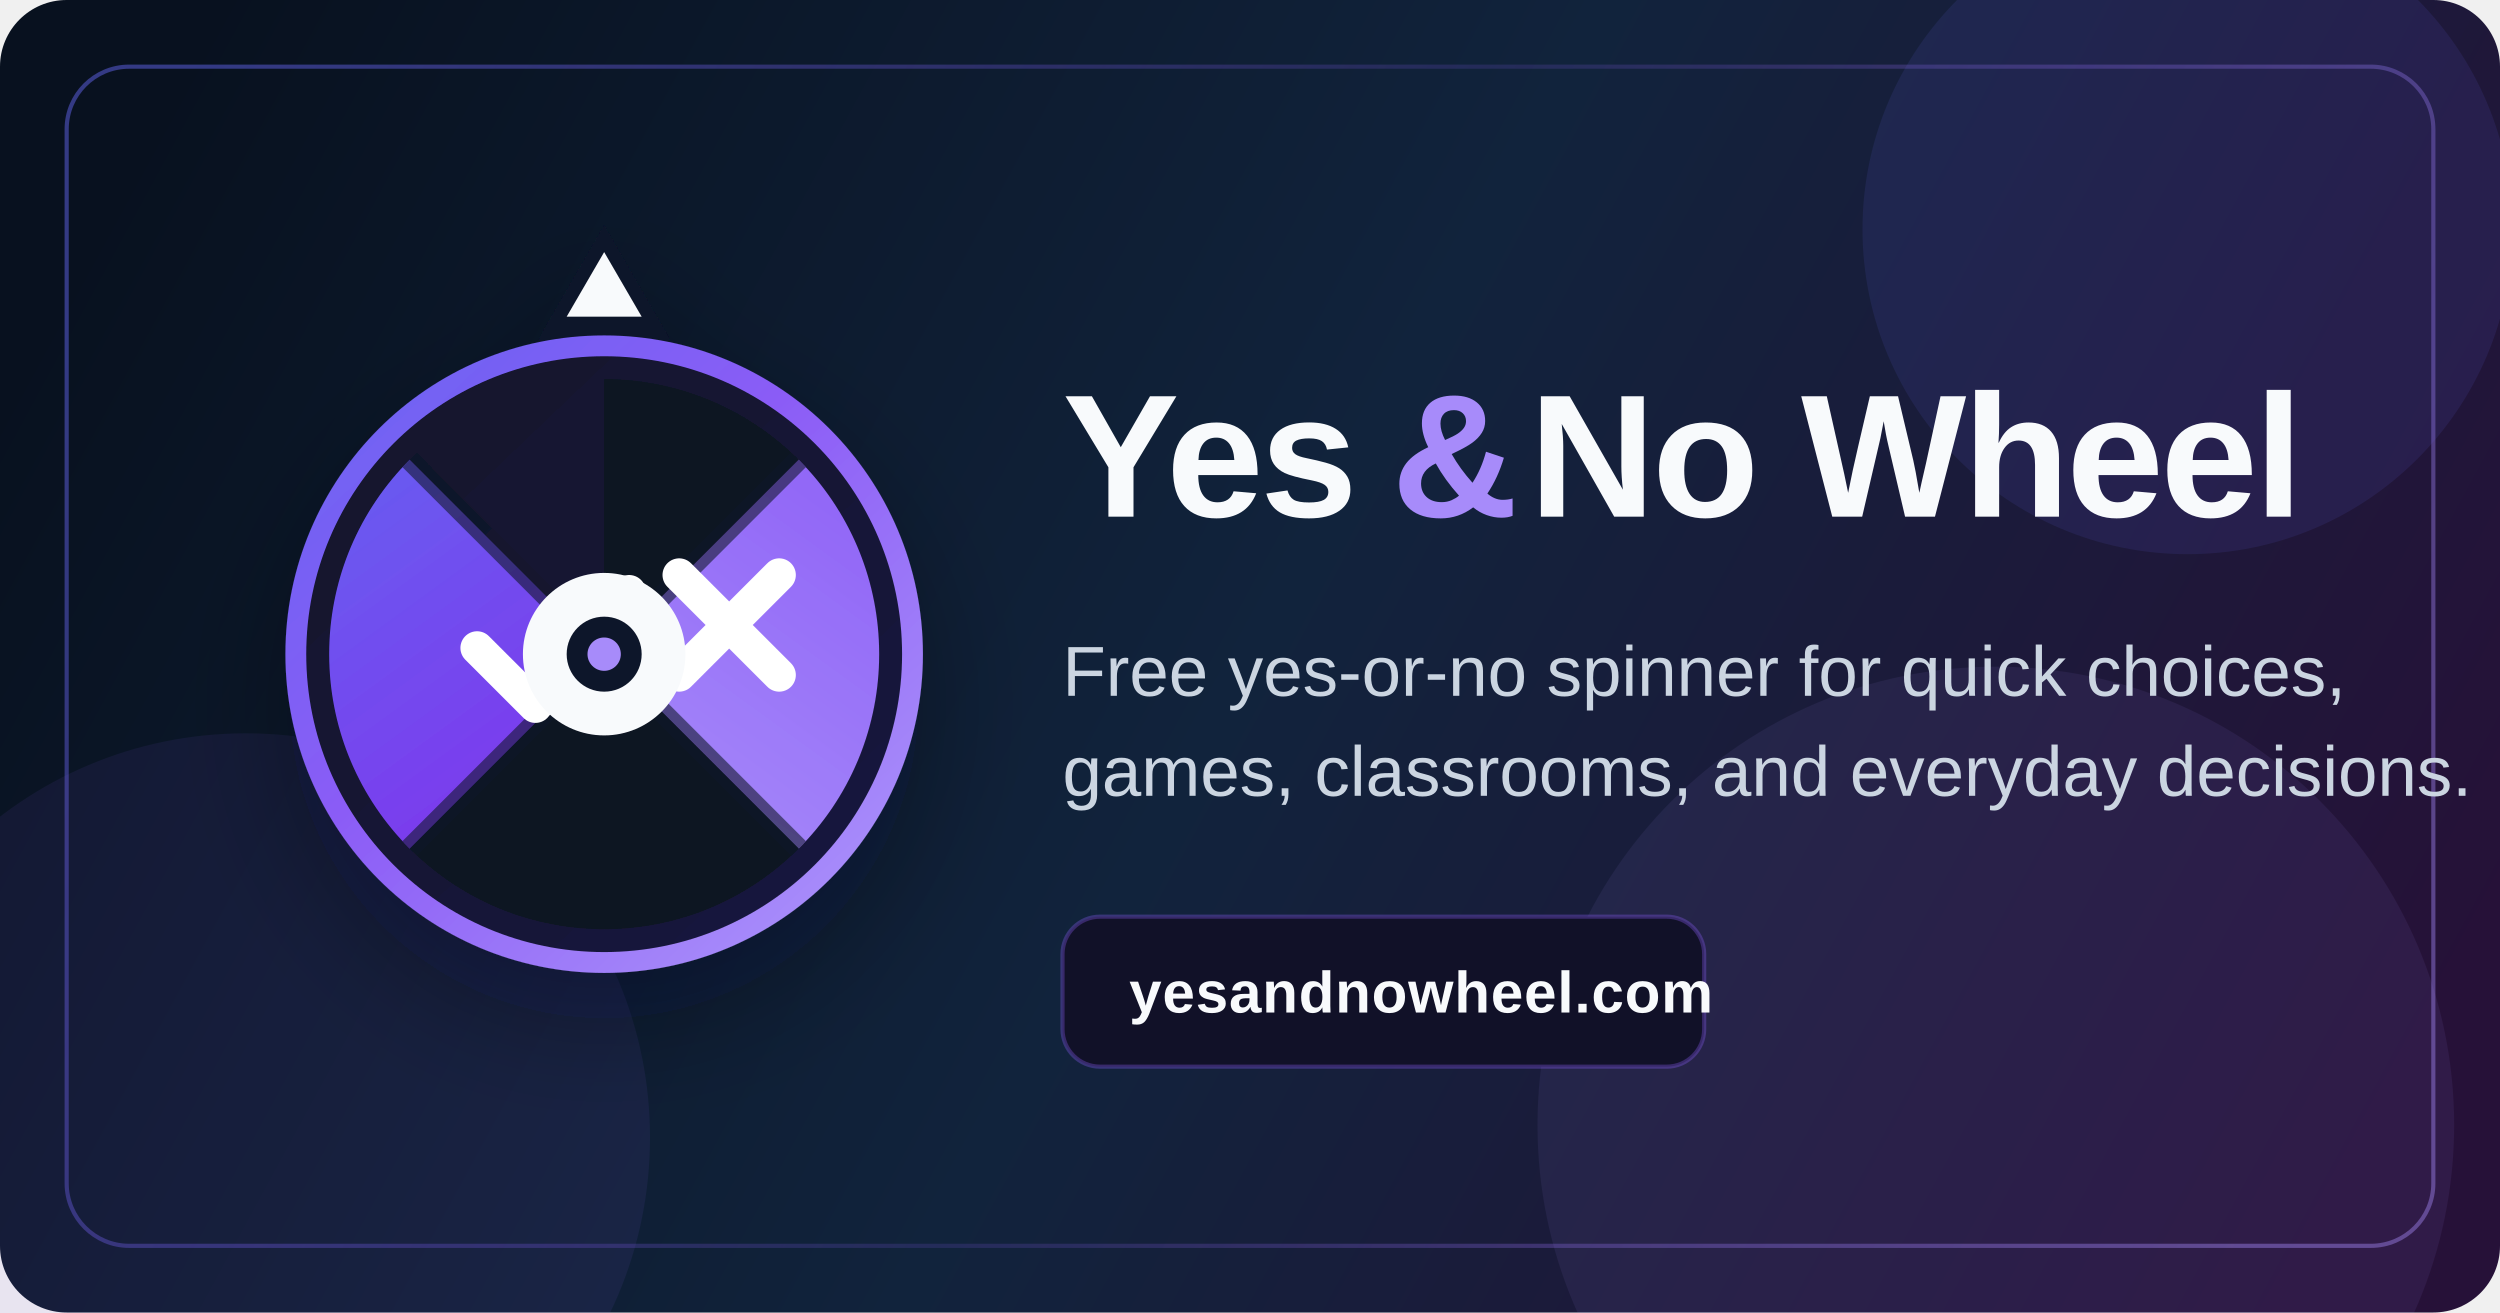
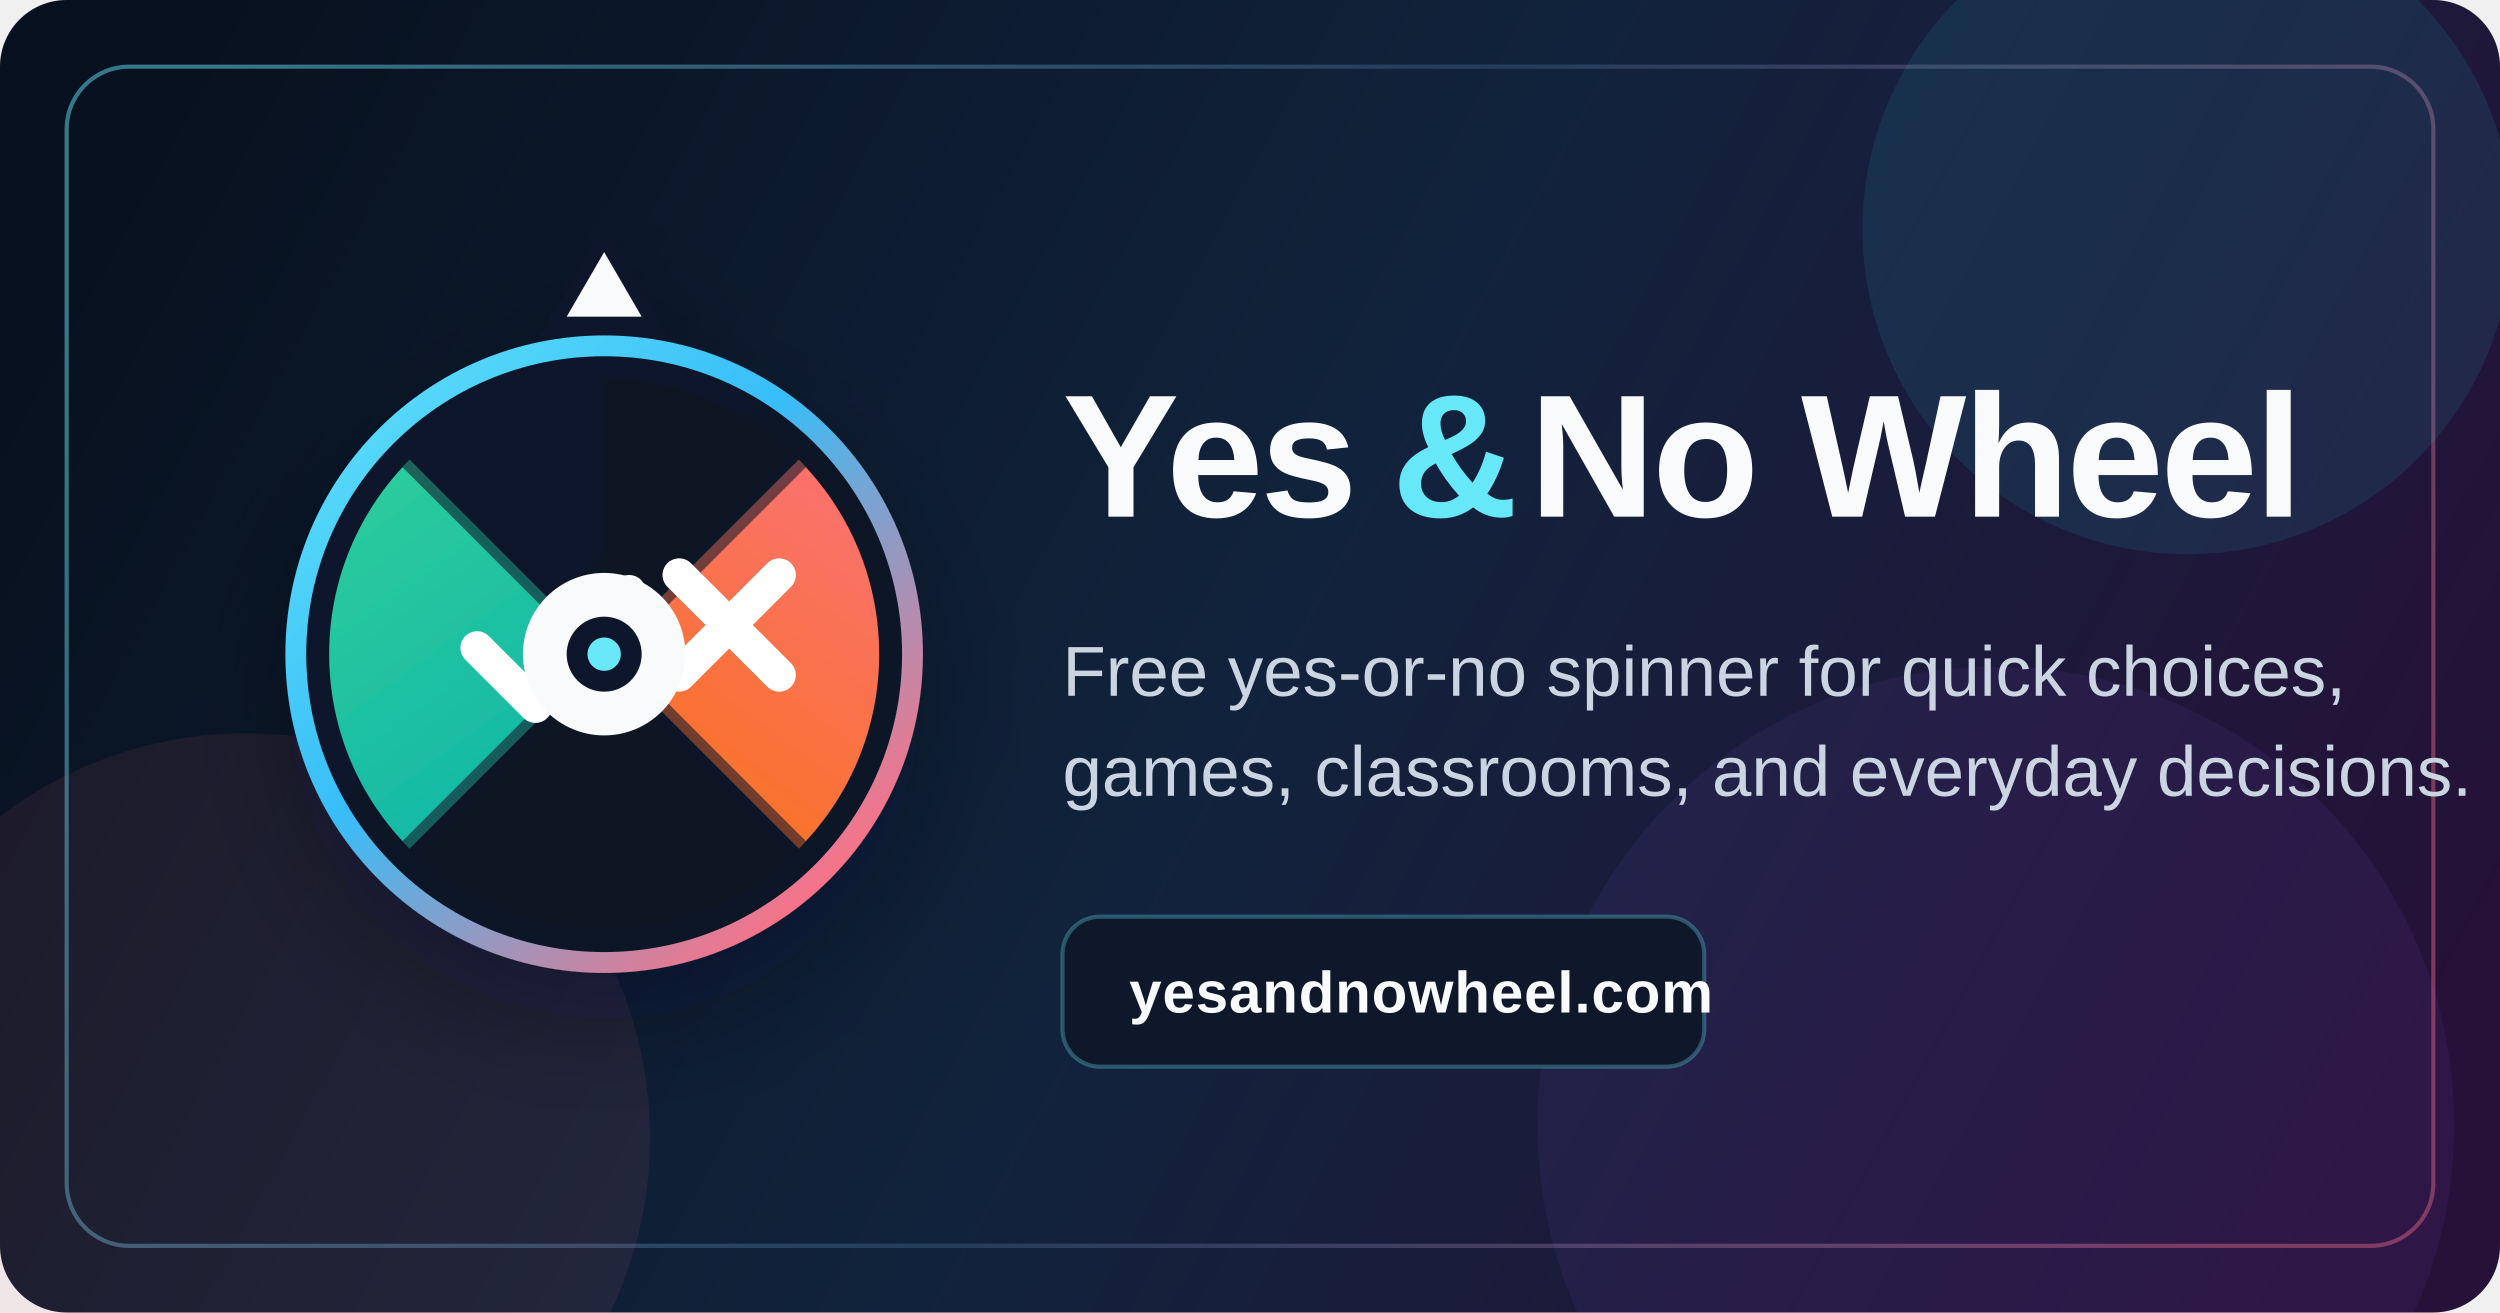
<svg xmlns="http://www.w3.org/2000/svg" width="1200" height="630" viewBox="0 0 1200 630" role="img" aria-labelledby="title desc">
  <defs>
    <linearGradient id="bg" x1="84" y1="34" x2="1118" y2="596" gradientUnits="userSpaceOnUse">
      <stop offset="0" stop-color="#08111f" />
      <stop offset="0.5" stop-color="#11233c" />
      <stop offset="1" stop-color="#261138" />
    </linearGradient>
    <linearGradient id="frame" x1="74" y1="72" x2="1096" y2="560" gradientUnits="userSpaceOnUse">
-       <stop offset="0" stop-color="#6366f1" stop-opacity="0.48" />
-       <stop offset="0.5" stop-color="#8b5cf6" stop-opacity="0.16" />
-       <stop offset="1" stop-color="#a78bfa" stop-opacity="0.42" />
+       <stop offset="0" stop-color="#67e8f9" stop-opacity="0.48" />
+       <stop offset="0.5" stop-color="#93c5fd" stop-opacity="0.16" />
+       <stop offset="1" stop-color="#fb7185" stop-opacity="0.42" />
    </linearGradient>
    <linearGradient id="markBg" x1="148" y1="118" x2="430" y2="414" gradientUnits="userSpaceOnUse">
-       <stop offset="0" stop-color="#111128" />
-       <stop offset="1" stop-color="#1a1a3e" />
+       <stop offset="0" stop-color="#0f172a" />
+       <stop offset="1" stop-color="#111827" />
    </linearGradient>
    <linearGradient id="ring" x1="156" y1="120" x2="424" y2="404" gradientUnits="userSpaceOnUse">
-       <stop offset="0" stop-color="#6366f1" />
-       <stop offset="0.52" stop-color="#8b5cf6" />
-       <stop offset="1" stop-color="#a78bfa" />
+       <stop offset="0" stop-color="#67e8f9" />
+       <stop offset="0.52" stop-color="#38bdf8" />
+       <stop offset="1" stop-color="#fb7185" />
    </linearGradient>
    <linearGradient id="yesFill" x1="178" y1="154" x2="312" y2="338" gradientUnits="userSpaceOnUse">
-       <stop offset="0" stop-color="#6366f1" />
-       <stop offset="1" stop-color="#7c3aed" />
+       <stop offset="0" stop-color="#34d399" />
+       <stop offset="1" stop-color="#14b8a6" />
    </linearGradient>
    <linearGradient id="noFill" x1="406" y1="170" x2="258" y2="374" gradientUnits="userSpaceOnUse">
-       <stop offset="0" stop-color="#8b5cf6" />
-       <stop offset="1" stop-color="#a78bfa" />
+       <stop offset="0" stop-color="#fb7185" />
+       <stop offset="1" stop-color="#f97316" />
    </linearGradient>
    <filter id="shadow" x="-20%" y="-20%" width="140%" height="140%">
      <feDropShadow dx="0" dy="24" stdDeviation="28" flood-color="#020617" flood-opacity="0.32" />
    </filter>
    <clipPath id="wheelClip">
      <circle cx="290" cy="314" r="132" />
    </clipPath>
  </defs>
  <rect width="1200" height="630" rx="32" fill="url(#bg)" />
  <rect x="32" y="32" width="1136" height="566" rx="30" fill="none" stroke="url(#frame)" stroke-width="2" />
-   <circle cx="1050" cy="110" r="156" fill="#6366f1" opacity="0.11" />
-   <circle cx="118" cy="546" r="194" fill="#8b5cf6" opacity="0.08" />
-   <circle cx="958" cy="540" r="220" fill="#a78bfa" opacity="0.08" />
+   <circle cx="1050" cy="110" r="156" fill="#22d3ee" opacity="0.1" />
+   <circle cx="118" cy="546" r="194" fill="#fb7185" opacity="0.08" />
+   <circle cx="958" cy="540" r="220" fill="#8b5cf6" opacity="0.08" />
  <g filter="url(#shadow)">
    <path d="M290 108l30 52a15 15 0 0 1-12.99 22.5h-34.02A15 15 0 0 1 260 160z" fill="#0f172a" />
    <path d="M290 121l18 31h-36z" fill="#f8fafc" />
    <circle cx="290" cy="314" r="148" fill="url(#markBg)" stroke="url(#ring)" stroke-width="10" />
    <g clip-path="url(#wheelClip)">
      <path d="M290 314L290 182A132 132 0 0 1 383.34 220.66L290 314z" fill="#0b1220" />
      <path d="M290 314L383.34 220.66A132 132 0 0 1 383.34 407.34L290 314z" fill="url(#noFill)" />
      <path d="M290 314L383.34 407.34A132 132 0 0 1 196.66 407.34L290 314z" fill="#0b1220" />
      <path d="M290 314L196.66 407.34A132 132 0 0 1 196.66 220.66L290 314z" fill="url(#yesFill)" />
      <path d="M196.66 220.66l186.68 186.68M196.66 407.34l186.68-186.68" stroke="#0f172a" stroke-width="10" stroke-linecap="round" opacity="0.58" />
    </g>
    <path d="M229 311l28 28 45-55" fill="none" stroke="#ffffff" stroke-width="16" stroke-linecap="round" stroke-linejoin="round" />
    <path d="M326 276l48 48M374 276l-48 48" fill="none" stroke="#ffffff" stroke-width="16" stroke-linecap="round" />
    <circle cx="290" cy="314" r="39" fill="#f8fafc" />
    <circle cx="290" cy="314" r="18" fill="#0f172a" />
-     <circle cx="290" cy="314" r="8" fill="#a78bfa" />
+     <circle cx="290" cy="314" r="8" fill="#67e8f9" />
  </g>
  <text x="510" y="248" fill="#f8fafc" font-family="Segoe UI, Arial, sans-serif" font-size="84" font-weight="800" letter-spacing="-1.6">
    Yes
  </text>
-   <text x="668" y="248" fill="#a78bfa" font-family="Segoe UI, Arial, sans-serif" font-size="84" font-weight="800" letter-spacing="-1.6">
+   <text x="668" y="248" fill="#67e8f9" font-family="Segoe UI, Arial, sans-serif" font-size="84" font-weight="800" letter-spacing="-1.6">
    &amp;
  </text>
  <text x="734" y="248" fill="#f8fafc" font-family="Segoe UI, Arial, sans-serif" font-size="84" font-weight="800" letter-spacing="-1.6">
    No Wheel
  </text>
  <text x="510" y="334" fill="#cbd5e1" font-family="Segoe UI, Arial, sans-serif" font-size="34">
    Free yes-or-no spinner for quick choices,
  </text>
  <text x="510" y="382" fill="#cbd5e1" font-family="Segoe UI, Arial, sans-serif" font-size="34">
    games, classrooms, and everyday decisions.
  </text>
-   <rect x="510" y="440" width="308" height="72" rx="18" fill="#111128" stroke="#8b5cf6" stroke-opacity="0.32" stroke-width="2" />
+   <rect x="510" y="440" width="308" height="72" rx="18" fill="#0f172a" stroke="#67e8f9" stroke-opacity="0.3" stroke-width="2" />
  <text x="542" y="486" fill="#f8fafc" font-family="Segoe UI, Arial, sans-serif" font-size="28" font-weight="700" letter-spacing="0.4">
    yesandnowheel.com
  </text>
</svg>
